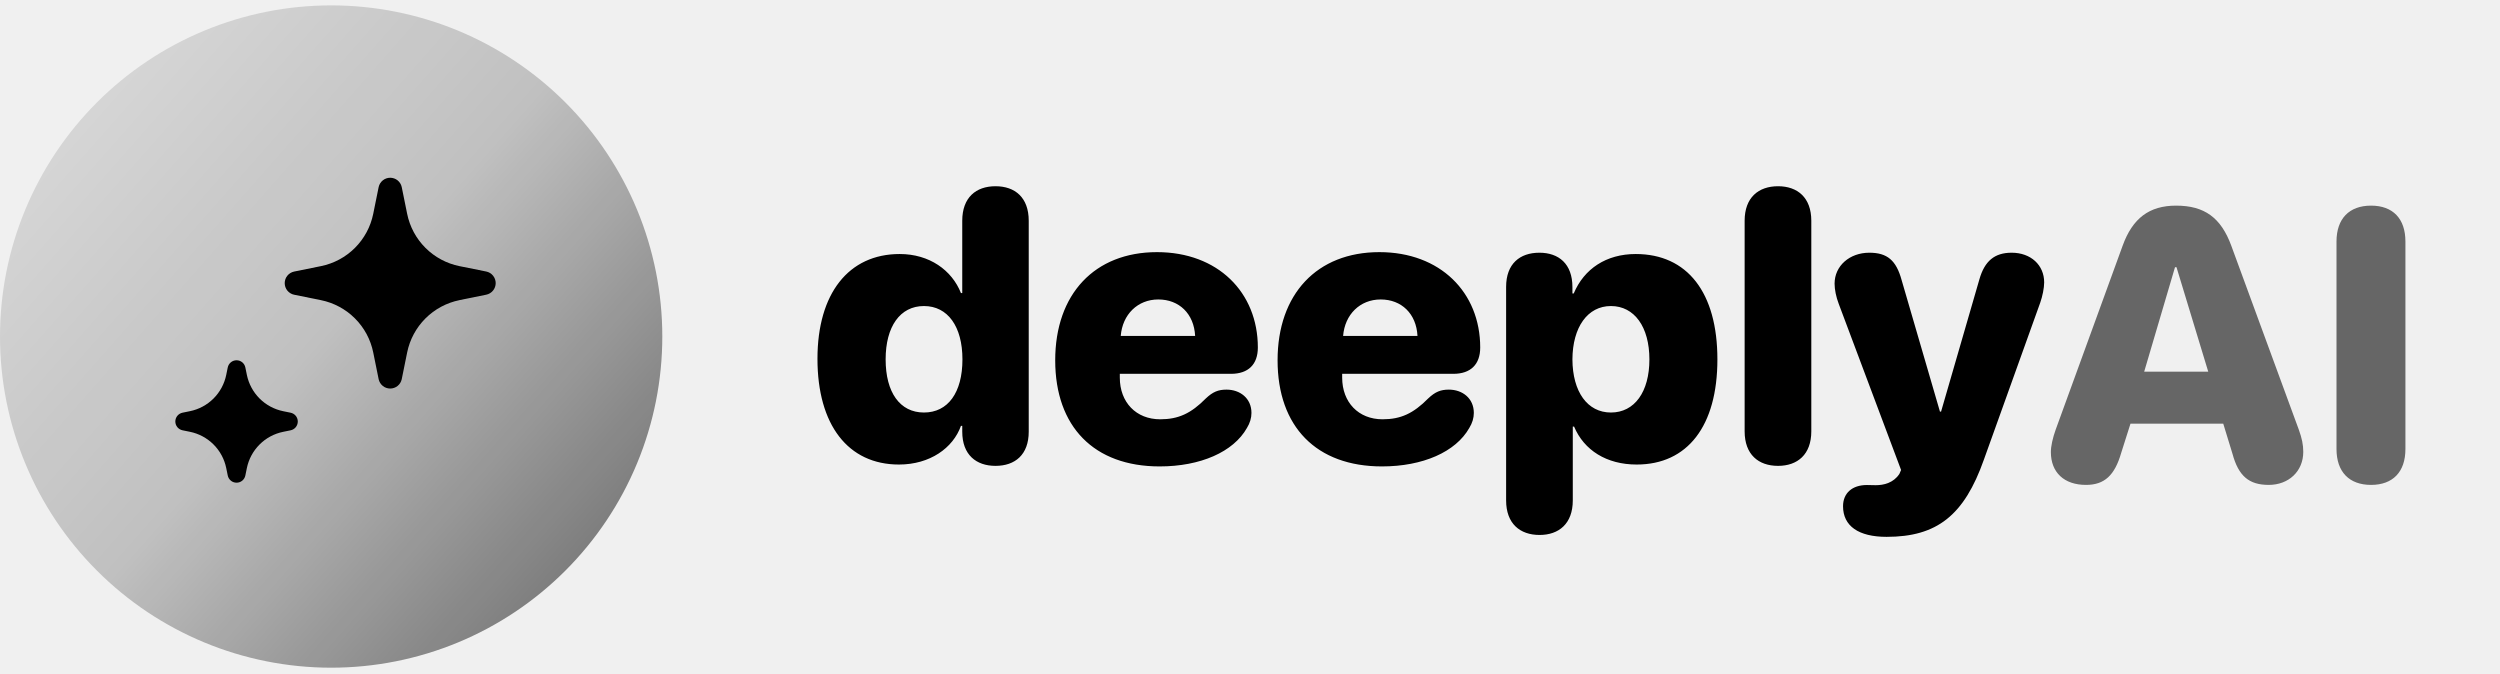
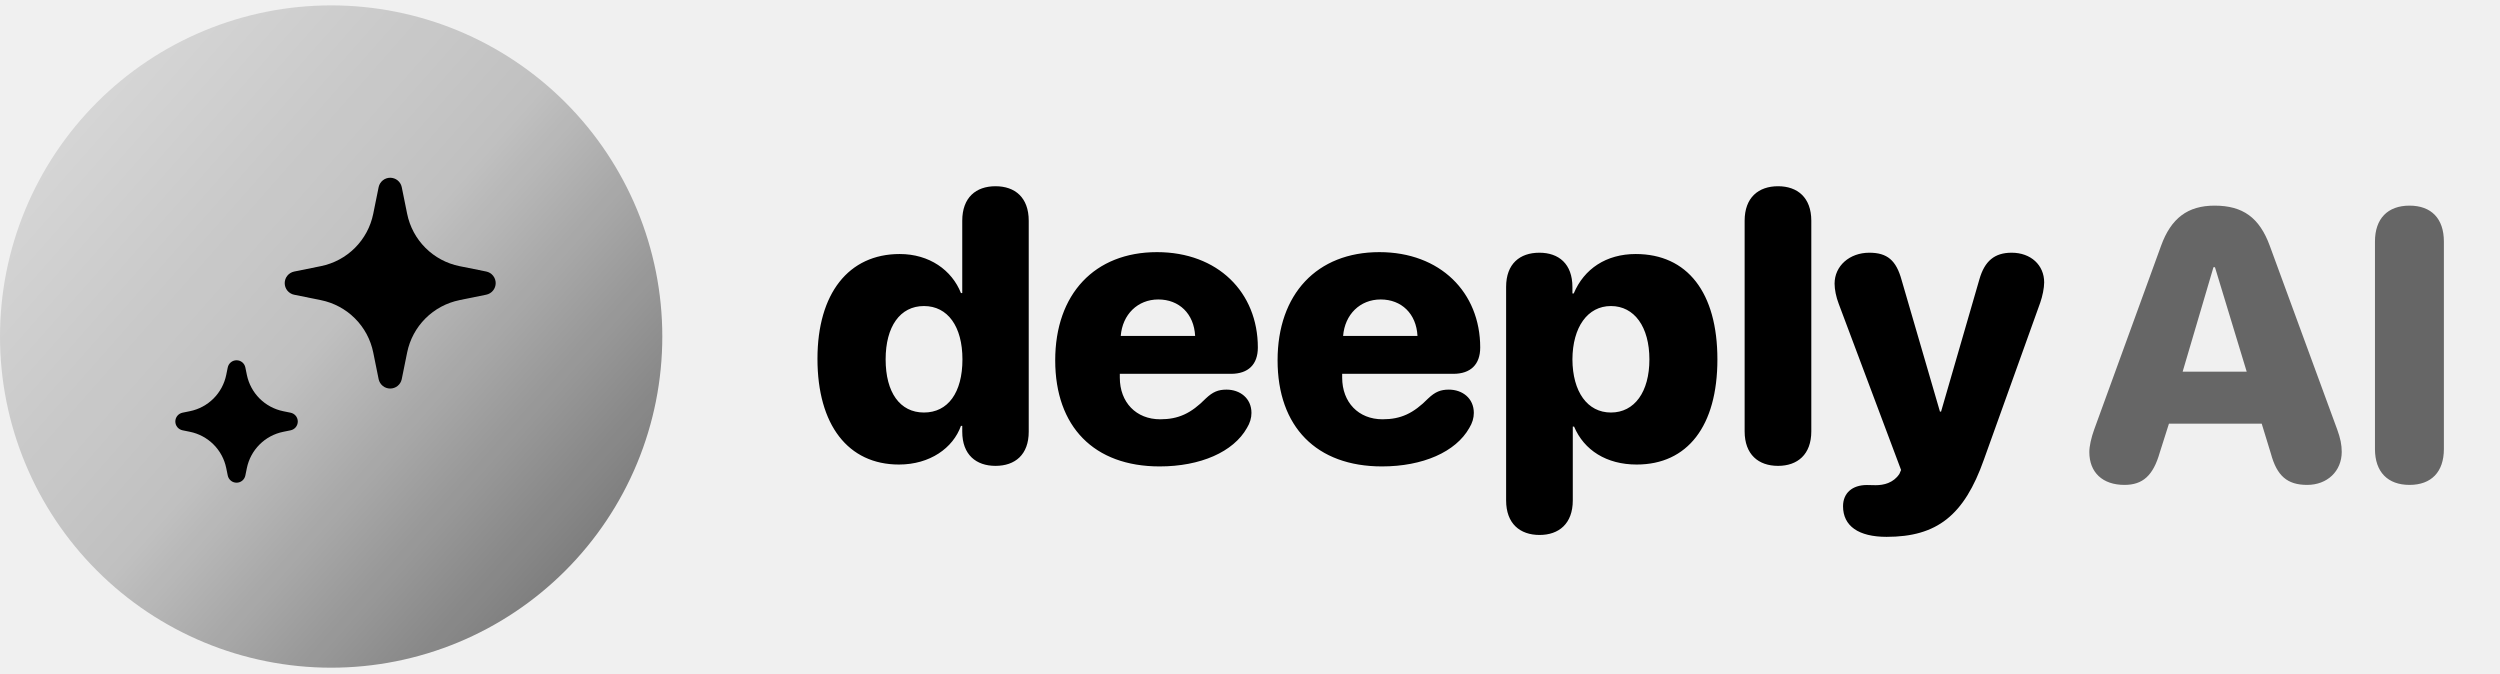
<svg xmlns="http://www.w3.org/2000/svg" width="130" height="35" viewBox="0 0 130 35" fill="none">
  <g clip-path="url(#clip0_77_628)">
    <path d="M17.221 0.28C14.96 0.28 12.72 0.725 10.631 1.591C8.542 2.456 6.643 3.724 5.044 5.323C3.445 6.922 2.176 8.821 1.311 10.91C0.445 12.999 -3.8132e-09 15.239 0 17.5C0 22.067 1.814 26.447 5.044 29.676C8.273 32.906 12.653 34.72 17.22 34.72C19.481 34.72 21.721 34.275 23.81 33.409C25.899 32.544 27.797 31.275 29.396 29.676C30.995 28.077 32.264 26.179 33.129 24.09C33.995 22.001 34.44 19.761 34.44 17.5C34.44 12.933 32.626 8.553 29.397 5.324C26.168 2.095 21.788 0.28 17.221 0.28Z" fill="url(#paint0_linear_77_628)" />
    <path d="M14.729 22.454L15.107 22.377C15.213 22.356 15.309 22.299 15.378 22.216C15.447 22.132 15.485 22.027 15.485 21.919C15.485 21.81 15.447 21.705 15.378 21.621C15.309 21.538 15.213 21.481 15.107 21.46L14.729 21.383C14.262 21.288 13.834 21.058 13.497 20.722C13.161 20.385 12.931 19.956 12.836 19.49L12.759 19.112C12.739 19.006 12.682 18.91 12.598 18.84C12.514 18.771 12.409 18.734 12.301 18.734C12.193 18.734 12.087 18.771 12.004 18.84C11.92 18.91 11.863 19.006 11.842 19.112L11.765 19.49C11.671 19.956 11.441 20.385 11.105 20.721C10.768 21.058 10.34 21.288 9.873 21.382L9.495 21.459C9.389 21.48 9.293 21.537 9.224 21.62C9.155 21.704 9.117 21.809 9.117 21.918C9.117 22.026 9.155 22.131 9.224 22.215C9.293 22.298 9.389 22.355 9.495 22.376L9.873 22.453C10.34 22.547 10.768 22.777 11.104 23.113C11.441 23.45 11.671 23.878 11.765 24.344L11.842 24.722C11.863 24.828 11.92 24.924 12.004 24.994C12.087 25.063 12.193 25.1 12.301 25.1C12.409 25.1 12.514 25.063 12.598 24.994C12.682 24.924 12.739 24.828 12.759 24.722L12.836 24.344C12.931 23.878 13.161 23.45 13.498 23.114C13.834 22.777 14.262 22.549 14.729 22.454Z" fill="black" />
    <path d="M23.892 15.606L25.284 15.324C25.423 15.296 25.548 15.22 25.637 15.11C25.727 15.001 25.776 14.863 25.776 14.722C25.776 14.58 25.727 14.443 25.637 14.333C25.548 14.223 25.423 14.147 25.284 14.119L23.892 13.839C23.222 13.703 22.606 13.372 22.123 12.889C21.639 12.405 21.308 11.79 21.172 11.119L20.89 9.727C20.861 9.59 20.785 9.467 20.676 9.379C20.567 9.291 20.43 9.243 20.29 9.243C20.15 9.243 20.014 9.291 19.905 9.379C19.796 9.467 19.72 9.59 19.69 9.727L19.408 11.119C19.272 11.79 18.942 12.405 18.458 12.889C17.974 13.373 17.359 13.703 16.688 13.839L15.296 14.121C15.158 14.149 15.033 14.225 14.943 14.335C14.854 14.444 14.805 14.582 14.805 14.723C14.805 14.865 14.854 15.002 14.943 15.112C15.033 15.222 15.158 15.298 15.296 15.326L16.688 15.608C17.359 15.744 17.974 16.074 18.458 16.558C18.942 17.042 19.273 17.657 19.408 18.328L19.69 19.72C19.72 19.857 19.796 19.98 19.905 20.068C20.014 20.156 20.15 20.204 20.29 20.204C20.43 20.204 20.567 20.156 20.676 20.068C20.785 19.98 20.861 19.857 20.89 19.72L21.172 18.328C21.308 17.658 21.639 17.042 22.123 16.558C22.606 16.075 23.222 15.744 23.892 15.608V15.606Z" fill="black" />
    <path d="M46.746 24.156C44.1 24.156 42.508 22.096 42.508 18.658C42.508 15.26 44.129 13.209 46.785 13.209C48.328 13.209 49.5 14.049 49.969 15.24H50.037V11.48C50.037 10.27 50.75 9.684 51.766 9.684C52.781 9.684 53.494 10.27 53.494 11.48V22.447C53.494 23.648 52.781 24.225 51.766 24.225C50.76 24.225 50.037 23.648 50.037 22.447V22.145H49.969C49.559 23.297 48.357 24.156 46.746 24.156ZM48.045 21.451C49.295 21.451 50.047 20.416 50.047 18.688C50.047 16.979 49.285 15.914 48.045 15.914C46.805 15.914 46.053 16.979 46.053 18.688C46.053 20.406 46.795 21.451 48.045 21.451ZM60.301 24.254C56.893 24.254 54.871 22.193 54.871 18.736C54.871 15.289 56.922 13.111 60.164 13.111C63.328 13.111 65.408 15.201 65.408 18.072C65.408 18.951 64.91 19.439 64.012 19.439H58.23V19.635C58.23 20.924 59.08 21.803 60.33 21.803C61.277 21.803 61.932 21.5 62.703 20.719C63.065 20.377 63.348 20.26 63.777 20.26C64.481 20.26 65.076 20.709 65.076 21.471C65.076 21.734 64.998 21.998 64.842 22.252C64.139 23.502 62.42 24.254 60.301 24.254ZM58.279 17.467H62.147C62.088 16.314 61.316 15.572 60.232 15.572C59.158 15.572 58.367 16.354 58.279 17.467ZM71.863 24.254C68.455 24.254 66.434 22.193 66.434 18.736C66.434 15.289 68.484 13.111 71.727 13.111C74.891 13.111 76.971 15.201 76.971 18.072C76.971 18.951 76.473 19.439 75.574 19.439H69.793V19.635C69.793 20.924 70.643 21.803 71.893 21.803C72.84 21.803 73.494 21.5 74.266 20.719C74.627 20.377 74.91 20.26 75.34 20.26C76.043 20.26 76.639 20.709 76.639 21.471C76.639 21.734 76.561 21.998 76.404 22.252C75.701 23.502 73.982 24.254 71.863 24.254ZM69.842 17.467H73.709C73.65 16.314 72.879 15.572 71.795 15.572C70.721 15.572 69.93 16.354 69.842 17.467ZM80.057 27.818C79.041 27.818 78.318 27.232 78.318 26.021V14.918C78.318 13.717 79.031 13.141 80.047 13.141C81.053 13.141 81.766 13.717 81.766 14.928V15.26H81.834C82.371 13.98 83.523 13.209 85.057 13.209C87.742 13.209 89.305 15.211 89.305 18.688C89.305 22.154 87.752 24.156 85.106 24.156C83.543 24.156 82.371 23.414 81.853 22.184H81.785V26.021C81.785 27.232 81.062 27.818 80.057 27.818ZM83.768 21.451C84.998 21.451 85.769 20.377 85.769 18.688C85.769 16.998 84.988 15.914 83.768 15.914C82.557 15.914 81.775 17.008 81.766 18.688C81.775 20.377 82.547 21.451 83.768 21.451ZM92.459 24.225C91.443 24.225 90.721 23.639 90.721 22.428V11.48C90.721 10.27 91.443 9.684 92.459 9.684C93.465 9.684 94.188 10.27 94.188 11.48V22.428C94.188 23.639 93.465 24.225 92.459 24.225ZM98.103 27.916C96.639 27.916 95.838 27.35 95.838 26.324C95.838 25.641 96.316 25.221 97.078 25.221C97.244 25.221 97.371 25.23 97.537 25.23C97.957 25.23 98.455 25.113 98.768 24.645L98.856 24.439L95.613 15.797C95.477 15.445 95.398 15.045 95.398 14.752C95.398 13.824 96.18 13.141 97.205 13.141C98.133 13.141 98.602 13.531 98.885 14.566L100.877 21.402H100.936L102.928 14.527C103.201 13.57 103.719 13.141 104.607 13.141C105.604 13.141 106.297 13.785 106.297 14.684C106.297 14.977 106.209 15.406 106.092 15.738L103.162 23.902C102.137 26.803 100.721 27.916 98.103 27.916Z" fill="black" />
-     <path d="M108.471 25.215C107.338 25.215 106.645 24.57 106.645 23.506C106.645 23.203 106.742 22.764 106.898 22.334L110.375 12.783C110.893 11.348 111.762 10.693 113.158 10.693C114.633 10.693 115.492 11.318 116.029 12.783L119.535 22.334C119.701 22.793 119.77 23.125 119.77 23.496C119.77 24.502 119.018 25.215 117.973 25.215C116.938 25.215 116.4 24.746 116.088 23.594L115.609 22.031H110.785L110.307 23.535C109.965 24.727 109.428 25.215 108.471 25.215ZM111.498 19.326H114.828L113.178 13.896H113.1L111.498 19.326ZM123.295 25.215C122.162 25.215 121.498 24.541 121.498 23.35V12.559C121.498 11.367 122.162 10.693 123.295 10.693C124.428 10.693 125.082 11.367 125.082 12.559V23.35C125.082 24.541 124.428 25.215 123.295 25.215Z" fill="#666666" />
+     <path d="M110.471 25.215C109.338 25.215 108.645 24.57 108.645 23.506C108.645 23.203 108.742 22.764 108.898 22.334L112.375 12.783C112.893 11.348 113.762 10.693 115.158 10.693C116.633 10.693 117.492 11.318 118.029 12.783L121.535 22.334C121.701 22.793 121.77 23.125 121.77 23.496C121.77 24.502 121.018 25.215 119.973 25.215C118.938 25.215 118.4 24.746 118.088 23.594L117.609 22.031H112.785L112.307 23.535C111.965 24.727 111.428 25.215 110.471 25.215ZM113.498 19.326H116.828L115.178 13.896H115.1L113.498 19.326ZM125.295 25.215C124.162 25.215 123.498 24.541 123.498 23.35V12.559C123.498 11.367 124.162 10.693 125.295 10.693C126.428 10.693 127.082 11.367 127.082 12.559V23.35C127.082 24.541 126.428 25.215 125.295 25.215Z" fill="#666666" />
  </g>
  <defs>
    <linearGradient id="paint0_linear_77_628" x1="-2.04623e-08" y1="7.306" x2="28.895" y2="32.791" gradientUnits="userSpaceOnUse">
      <stop stop-opacity="0.1" />
      <stop offset="0.502" stop-opacity="0.2" />
      <stop offset="1" stop-opacity="0.5" />
    </linearGradient>
    <clipPath id="clip0_77_628">
      <rect width="130" height="35" fill="white" />
    </clipPath>
  </defs>
</svg>
